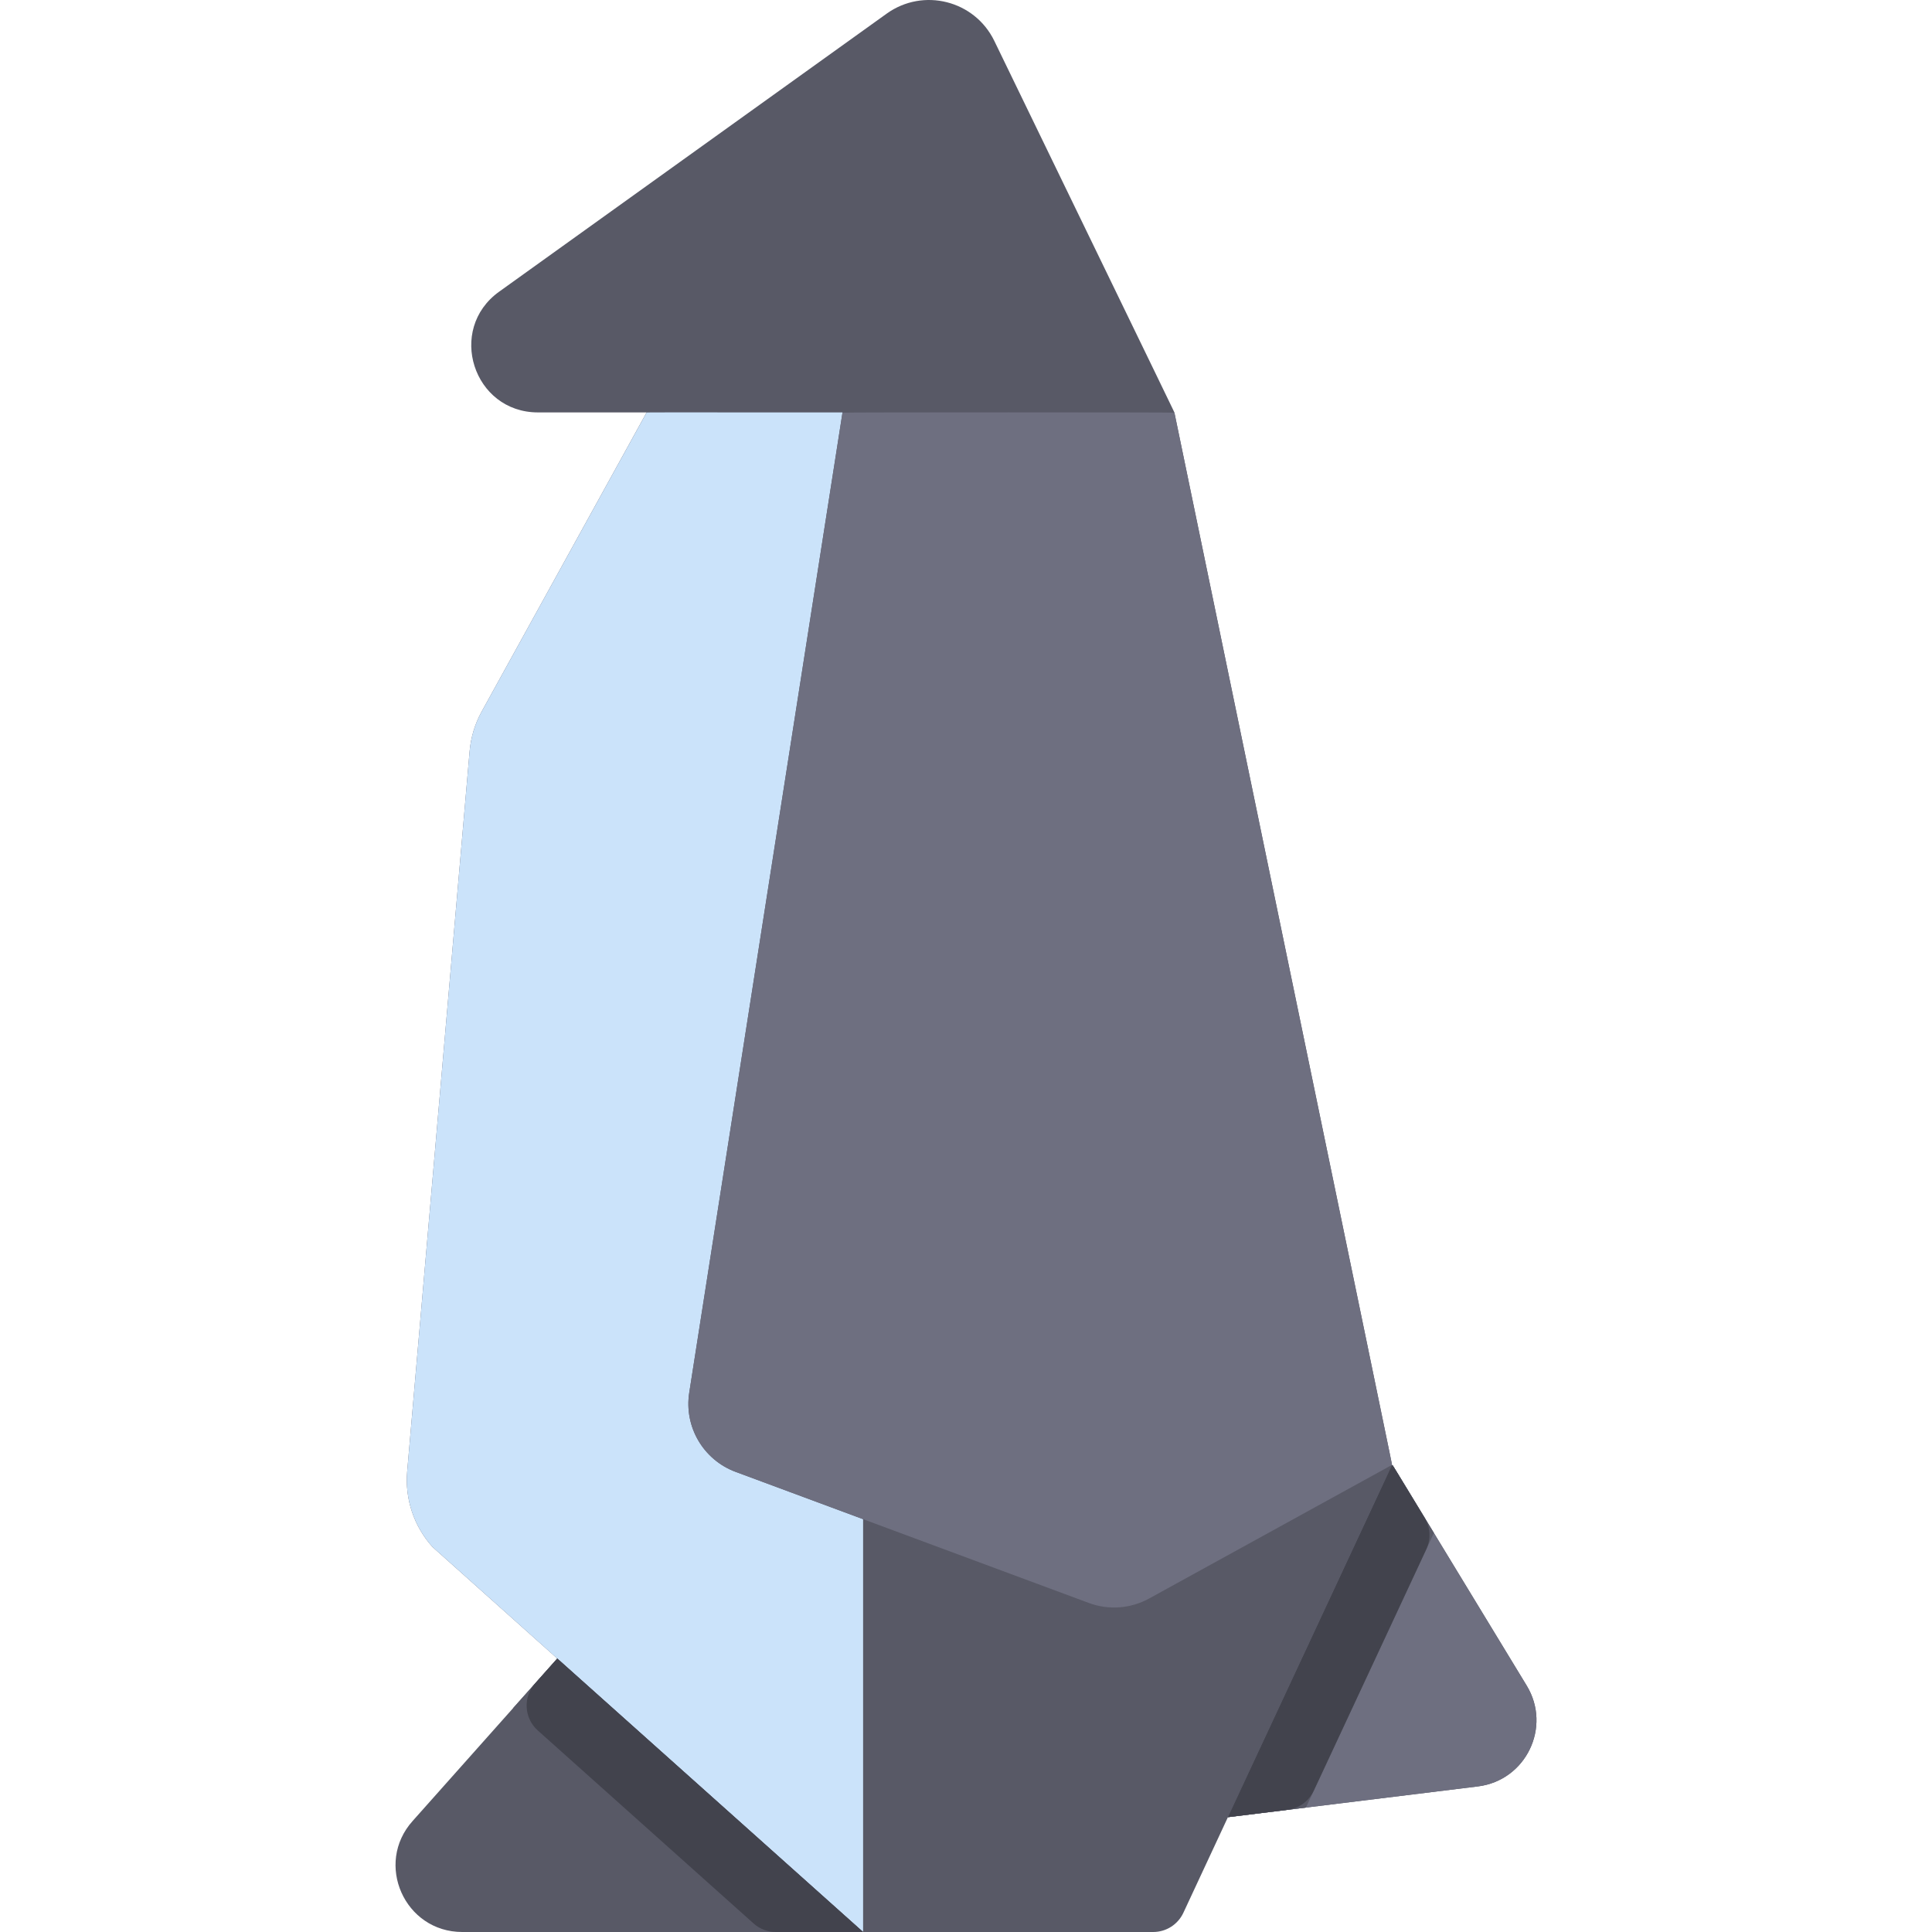
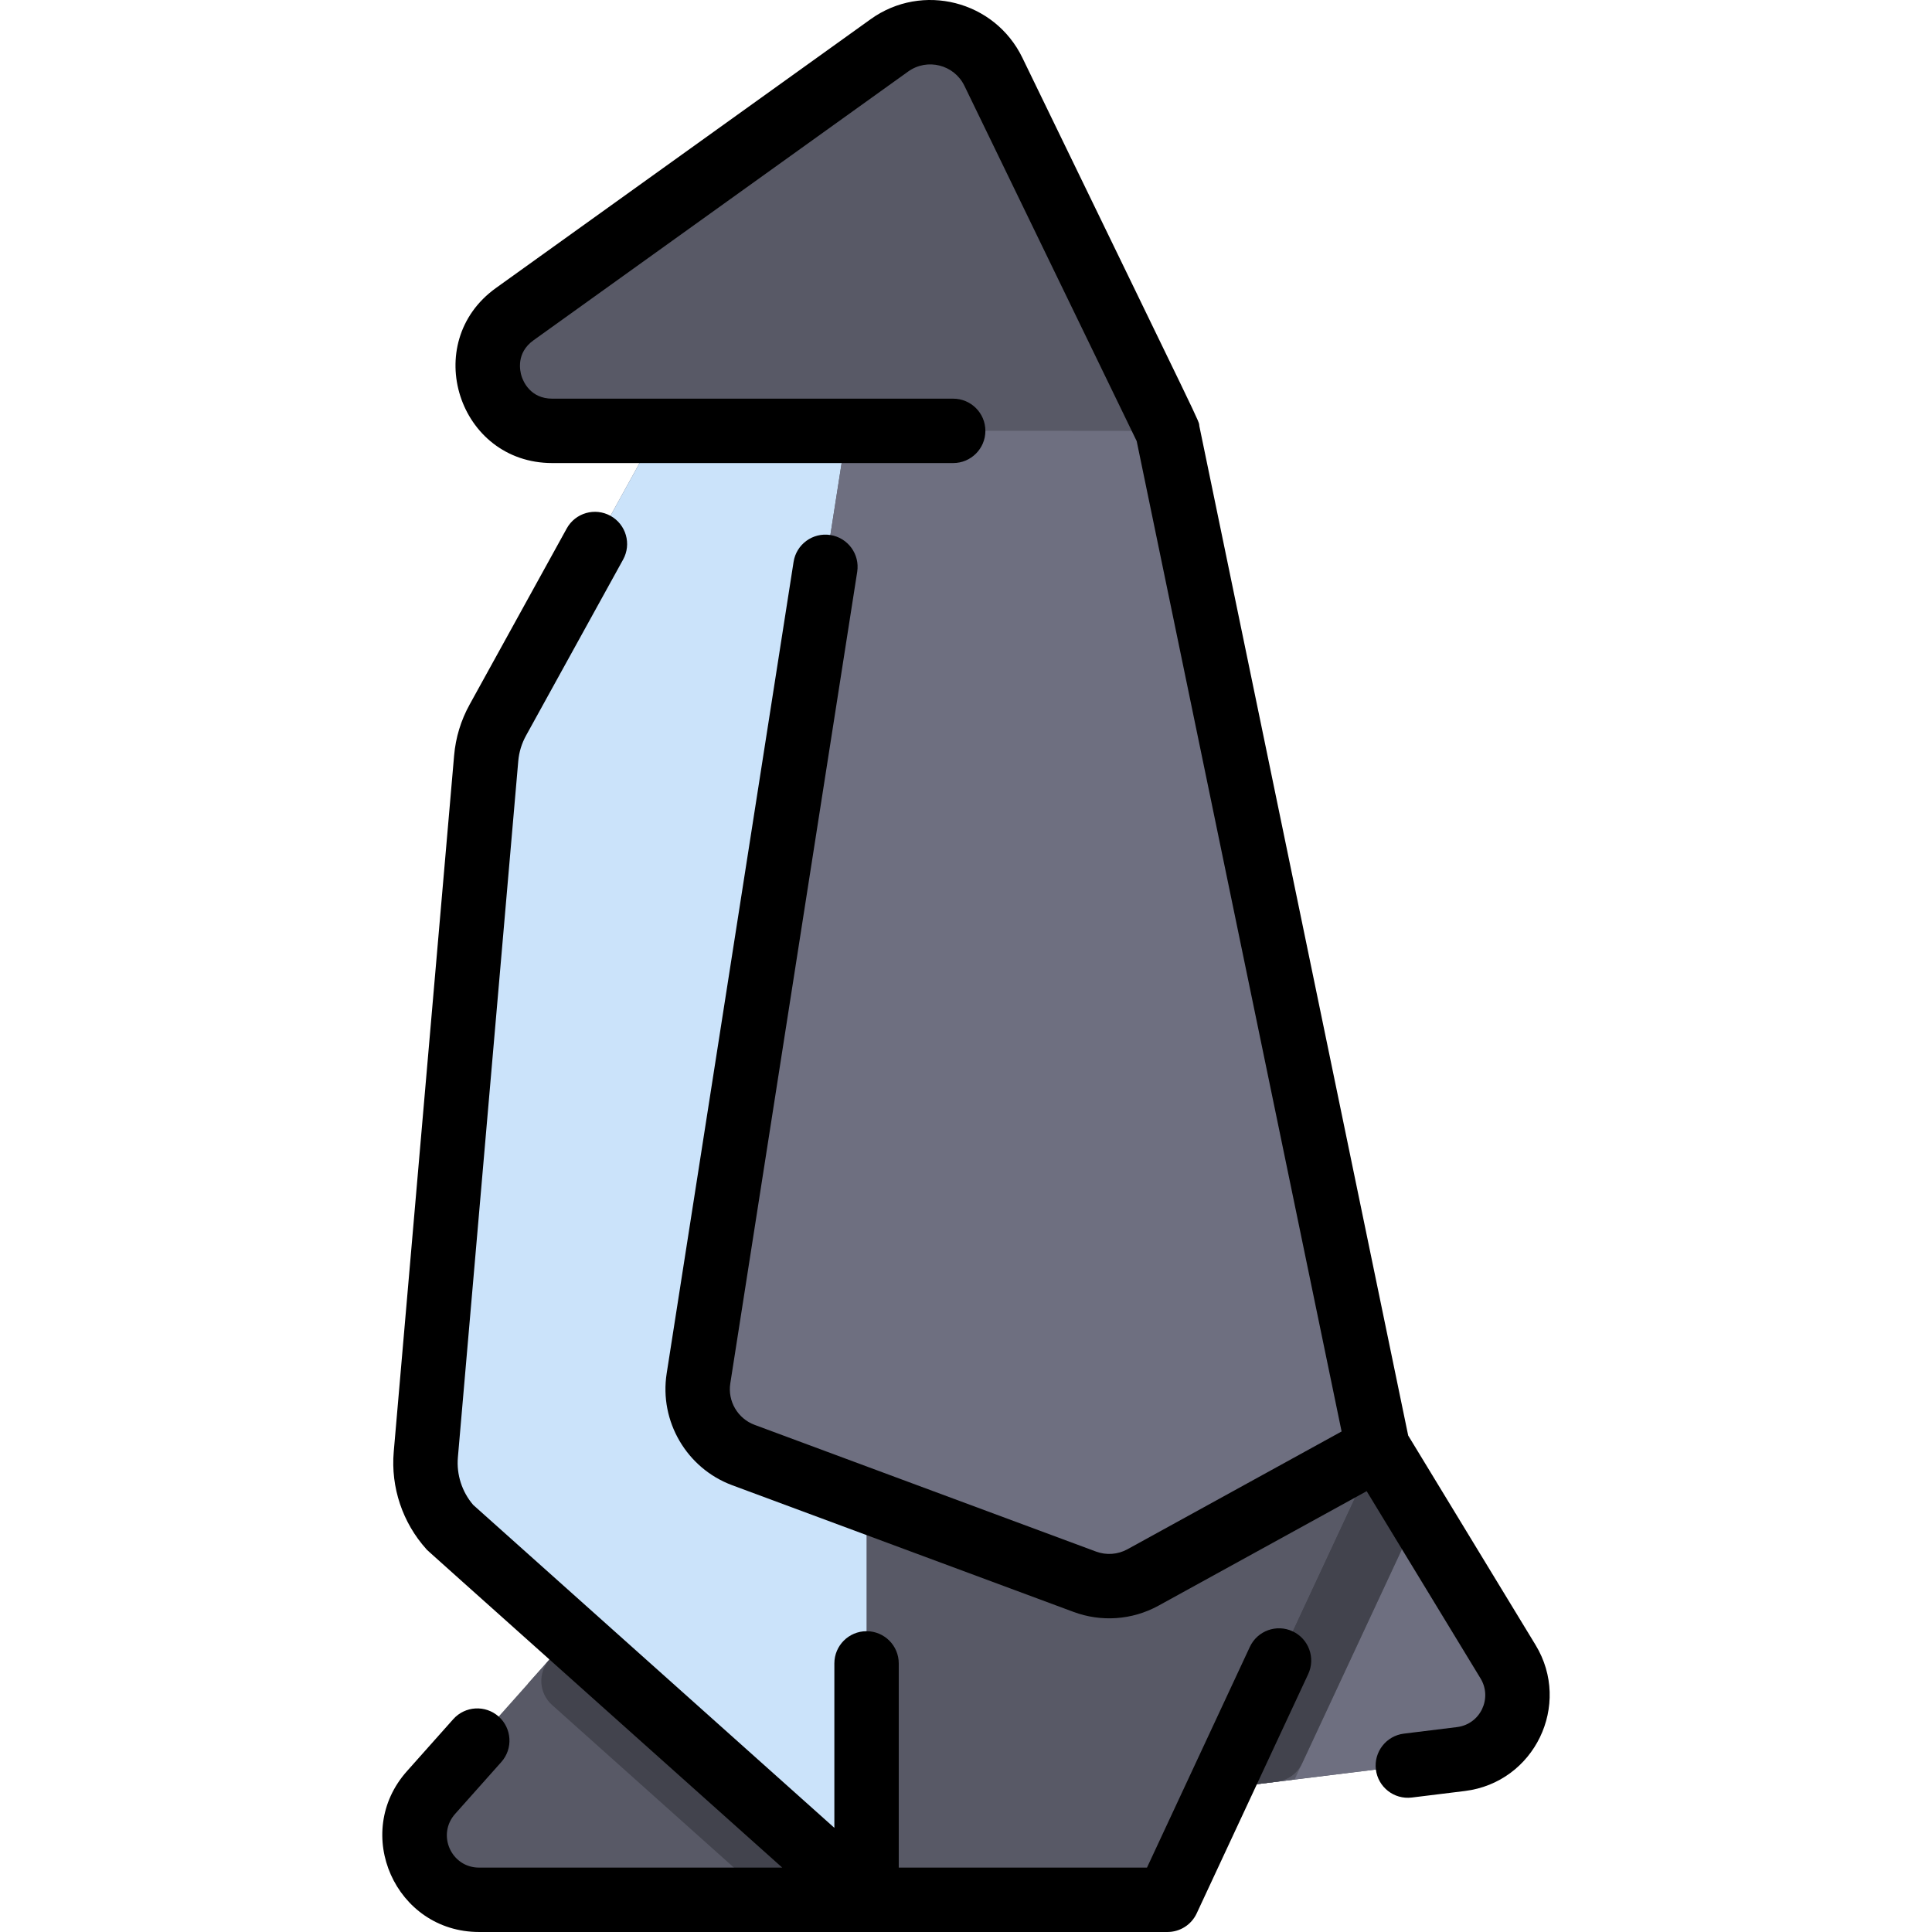
- <svg xmlns="http://www.w3.org/2000/svg" viewBox="0 0 464.061 464.061" width="58px" height="58px">
-   <path fill="#585966" d="M366.714,404.891c-34.574-56.89-32.011-52.776-32.37-52.94c0.062-0.156,1.459,6.757-52.25-252.83 c0-0.1,2.07,4.182-43.26-89.29c-4.719-9.731-17.06-12.86-25.85-6.56l-93.09,66.79c-12.63,9.06-6.22,29,9.33,29h26.07 c0,0.1,1.818-3.274-39.6,71.86c-1.62,2.94-2.6,6.18-2.89,9.52l-15,173c-0.58,6.63,1.63,13.2,6.09,18.15l29.96,26.78l-34.71,38.99 c-9.27,10.29-1.96,26.7,11.89,26.7h165.962c3.11,0,5.938-1.802,7.251-4.622l10.697-22.958l60.05-7.39 C366.524,427.671,372.747,414.819,366.714,404.891z" />
-   <path fill="#cbe3fa" d="M207.314,364.901v99.16l-103.42-92.47c-4.46-4.95-6.67-11.52-6.09-18.15l15-173 c0.29-3.34,1.27-6.58,2.89-9.52l39.6-71.8c0-0.1-2.241-0.06,47.07-0.06c0,0.102,0.833-5.334-36.81,235.45 c-1.28,8.19,3.38,16.15,11.15,19.03L207.314,364.901z" />
-   <path fill="#6e6f80" d="M366.714,404.891c6.03,9.93-0.19,22.78-11.72,24.2l-60.05,7.39 c42.431-91.033,39.267-84.591,39.64-84.42L366.714,404.891z" />
-   <path fill="#6e6f80" d="M282.094,99.121l52.29,252.73l-58.37,32.11c-4.44,2.44-9.72,2.83-14.47,1.07l-84.84-31.49 c-7.77-2.88-12.43-10.84-11.15-19.03l36.81-235.39C202.364,99.015,282.094,99.021,282.094,99.121z" />
-   <polygon fill="#585966" points="207.314,464.061 183.304,464.061 123.214,410.321 133.854,398.371" />
-   <path fill="#585966" d="M344.414,368.221l-30.74,65.95l-18.73,2.31c42.431-91.033,39.267-84.591,39.64-84.42L344.414,368.221 z" />
-   <path fill="#42434d" d="M207.314,464.061h-20.955c-1.968,0-3.866-0.725-5.333-2.037l-51.862-46.382 c-3.288-2.941-3.575-7.988-0.642-11.283l5.332-5.988L207.314,464.061z" />
-   <path fill="#42434d" d="M342.605,372.101l-27.059,58.052c-1.165,2.499-3.535,4.223-6.272,4.56l-14.331,1.768l39.4-84.53 c0.357,0.163-0.61-1.287,7.845,12.613C343.579,366.849,343.735,369.677,342.605,372.101z" />
+ <svg xmlns="http://www.w3.org/2000/svg" viewBox="0 0 480.06 480.06" width="60px" height="60px">
+   <path fill="#585966" d="M374.718,412.89c-34.574-56.89-32.011-52.776-32.37-52.94c0.062-0.156,1.459,6.757-52.25-252.83 c0-0.1,2.07,4.182-43.26-89.29c-4.719-9.731-17.06-12.86-25.85-6.56l-93.09,66.79c-12.63,9.06-6.22,29,9.33,29h26.07 c0,0.1,1.818-3.274-39.6,71.86c-1.62,2.94-2.6,6.18-2.89,9.52l-15,173c-0.58,6.63,1.63,13.2,6.09,18.15l29.96,26.78l-34.71,38.99 c-9.27,10.29-1.96,26.7,11.89,26.7H285c3.11,0,5.938-1.802,7.251-4.622l10.697-22.958l60.05-7.39 C374.528,435.67,380.751,422.817,374.718,412.89z" />
+   <path fill="#cbe3fa" d="M215.318,372.9v99.16l-103.42-92.47c-4.46-4.95-6.67-11.52-6.09-18.15l15-173 c0.29-3.34,1.27-6.58,2.89-9.52l39.6-71.8c0-0.1-2.241-0.06,47.07-0.06c0,0.102,0.833-5.334-36.81,235.45 c-1.28,8.19,3.38,16.15,11.15,19.03L215.318,372.9z" />
+   <path fill="#6e6f80" d="M374.718,412.89c6.03,9.93-0.19,22.78-11.72,24.2l-60.05,7.39 c42.431-91.033,39.267-84.591,39.64-84.42L374.718,412.89z" />
+   <path fill="#6e6f80" d="M290.098,107.12l52.29,252.73l-58.37,32.11c-4.44,2.44-9.72,2.83-14.47,1.07l-84.84-31.49 c-7.77-2.88-12.43-10.84-11.15-19.03l36.81-235.39C210.368,107.013,290.098,107.02,290.098,107.12z" />
+   <polygon fill="#585966" points="215.318,472.06 191.308,472.06 131.218,418.319 141.858,406.37" />
+   <path fill="#585966" d="M352.418,376.22l-30.74,65.95l-18.73,2.31c42.431-91.033,39.267-84.591,39.64-84.42L352.418,376.22z" />
+   <path fill="#42434d" d="M215.318,472.06h-20.955c-1.968,0-3.866-0.725-5.333-2.037l-51.862-46.382 c-3.288-2.941-3.575-7.988-0.642-11.283l5.332-5.988L215.318,472.06z" />
+   <path fill="#42434d" d="M350.61,380.1l-27.059,58.052c-1.165,2.499-3.535,4.223-6.272,4.56l-14.331,1.768l39.4-84.53 c0.357,0.164-0.61-1.287,7.845,12.613C351.583,374.847,351.739,377.676,350.61,380.1z" />
+   <path d="M321.188,405.347c-4.001-1.866-8.764-0.135-10.63,3.872L285,464.06h-61.679v-50.742c0-4.418-3.582-8-8-8s-8,3.582-8,8 v40.858l-89.74-80.237c-2.793-3.251-4.177-7.532-3.807-11.81l15.001-173.001c0.193-2.238,0.843-4.372,1.929-6.343l24.126-43.747 c2.134-3.869,0.728-8.735-3.142-10.868c-3.866-2.134-8.734-0.727-10.868,3.142l-24.126,43.747 c-2.174,3.939-3.472,8.209-3.859,12.688l-15,172.999c-0.765,8.812,2.195,17.633,8.121,24.2c0.448,0.496-5.804-5.128,88.415,79.113 h-75.33c-6.939,0-10.58-8.203-5.918-13.384l11.443-12.853c2.938-3.3,2.646-8.356-0.654-11.294 c-3.302-2.94-8.357-2.645-11.295,0.655l-11.415,12.82c-13.908,15.452-2.93,40.055,17.839,40.055h171.057 c3.109,0,5.938-1.802,7.251-4.621l27.711-59.462C326.926,411.973,325.193,407.213,321.188,405.347z" />
+   <path d="M381.551,408.736l-31.647-52.043l-51.891-250.809c-0.263-1.765,2.636,4.591-43.978-91.543 c-6.873-14.174-24.877-18.774-37.705-9.567l-93.095,66.784c-18.936,13.584-9.351,43.501,13.99,43.501h99.621c4.418,0,8-3.582,8-8 s-3.582-8-8-8h-99.621c-5.41,0-7.197-4.249-7.616-5.551c-0.419-1.303-1.443-5.796,2.952-8.95l93.095-66.784 c4.757-3.412,11.432-1.708,13.982,3.548l42.807,88.289l50.913,246.08l-53.2,29.26c-2.403,1.323-5.253,1.533-7.825,0.578 l-84.836-31.485c-4.188-1.555-6.726-5.885-6.035-10.298l31.536-201.665c0.683-4.365-2.303-8.458-6.668-9.141 c-4.367-0.683-8.458,2.303-9.141,6.668l-31.536,201.665c-1.861,11.9,4.984,23.579,16.277,27.771l84.836,31.485 c6.729,2.499,14.438,2.107,21.103-1.559l51.72-28.446l28.292,46.525c3.007,4.943-0.05,11.383-5.857,12.097l-13.185,1.623 c-4.385,0.54-7.502,4.532-6.963,8.918c0.535,4.346,4.48,7.498,8.918,6.963l13.185-1.623 C381.28,442.896,390.597,423.611,381.551,408.736z" />
</svg>
